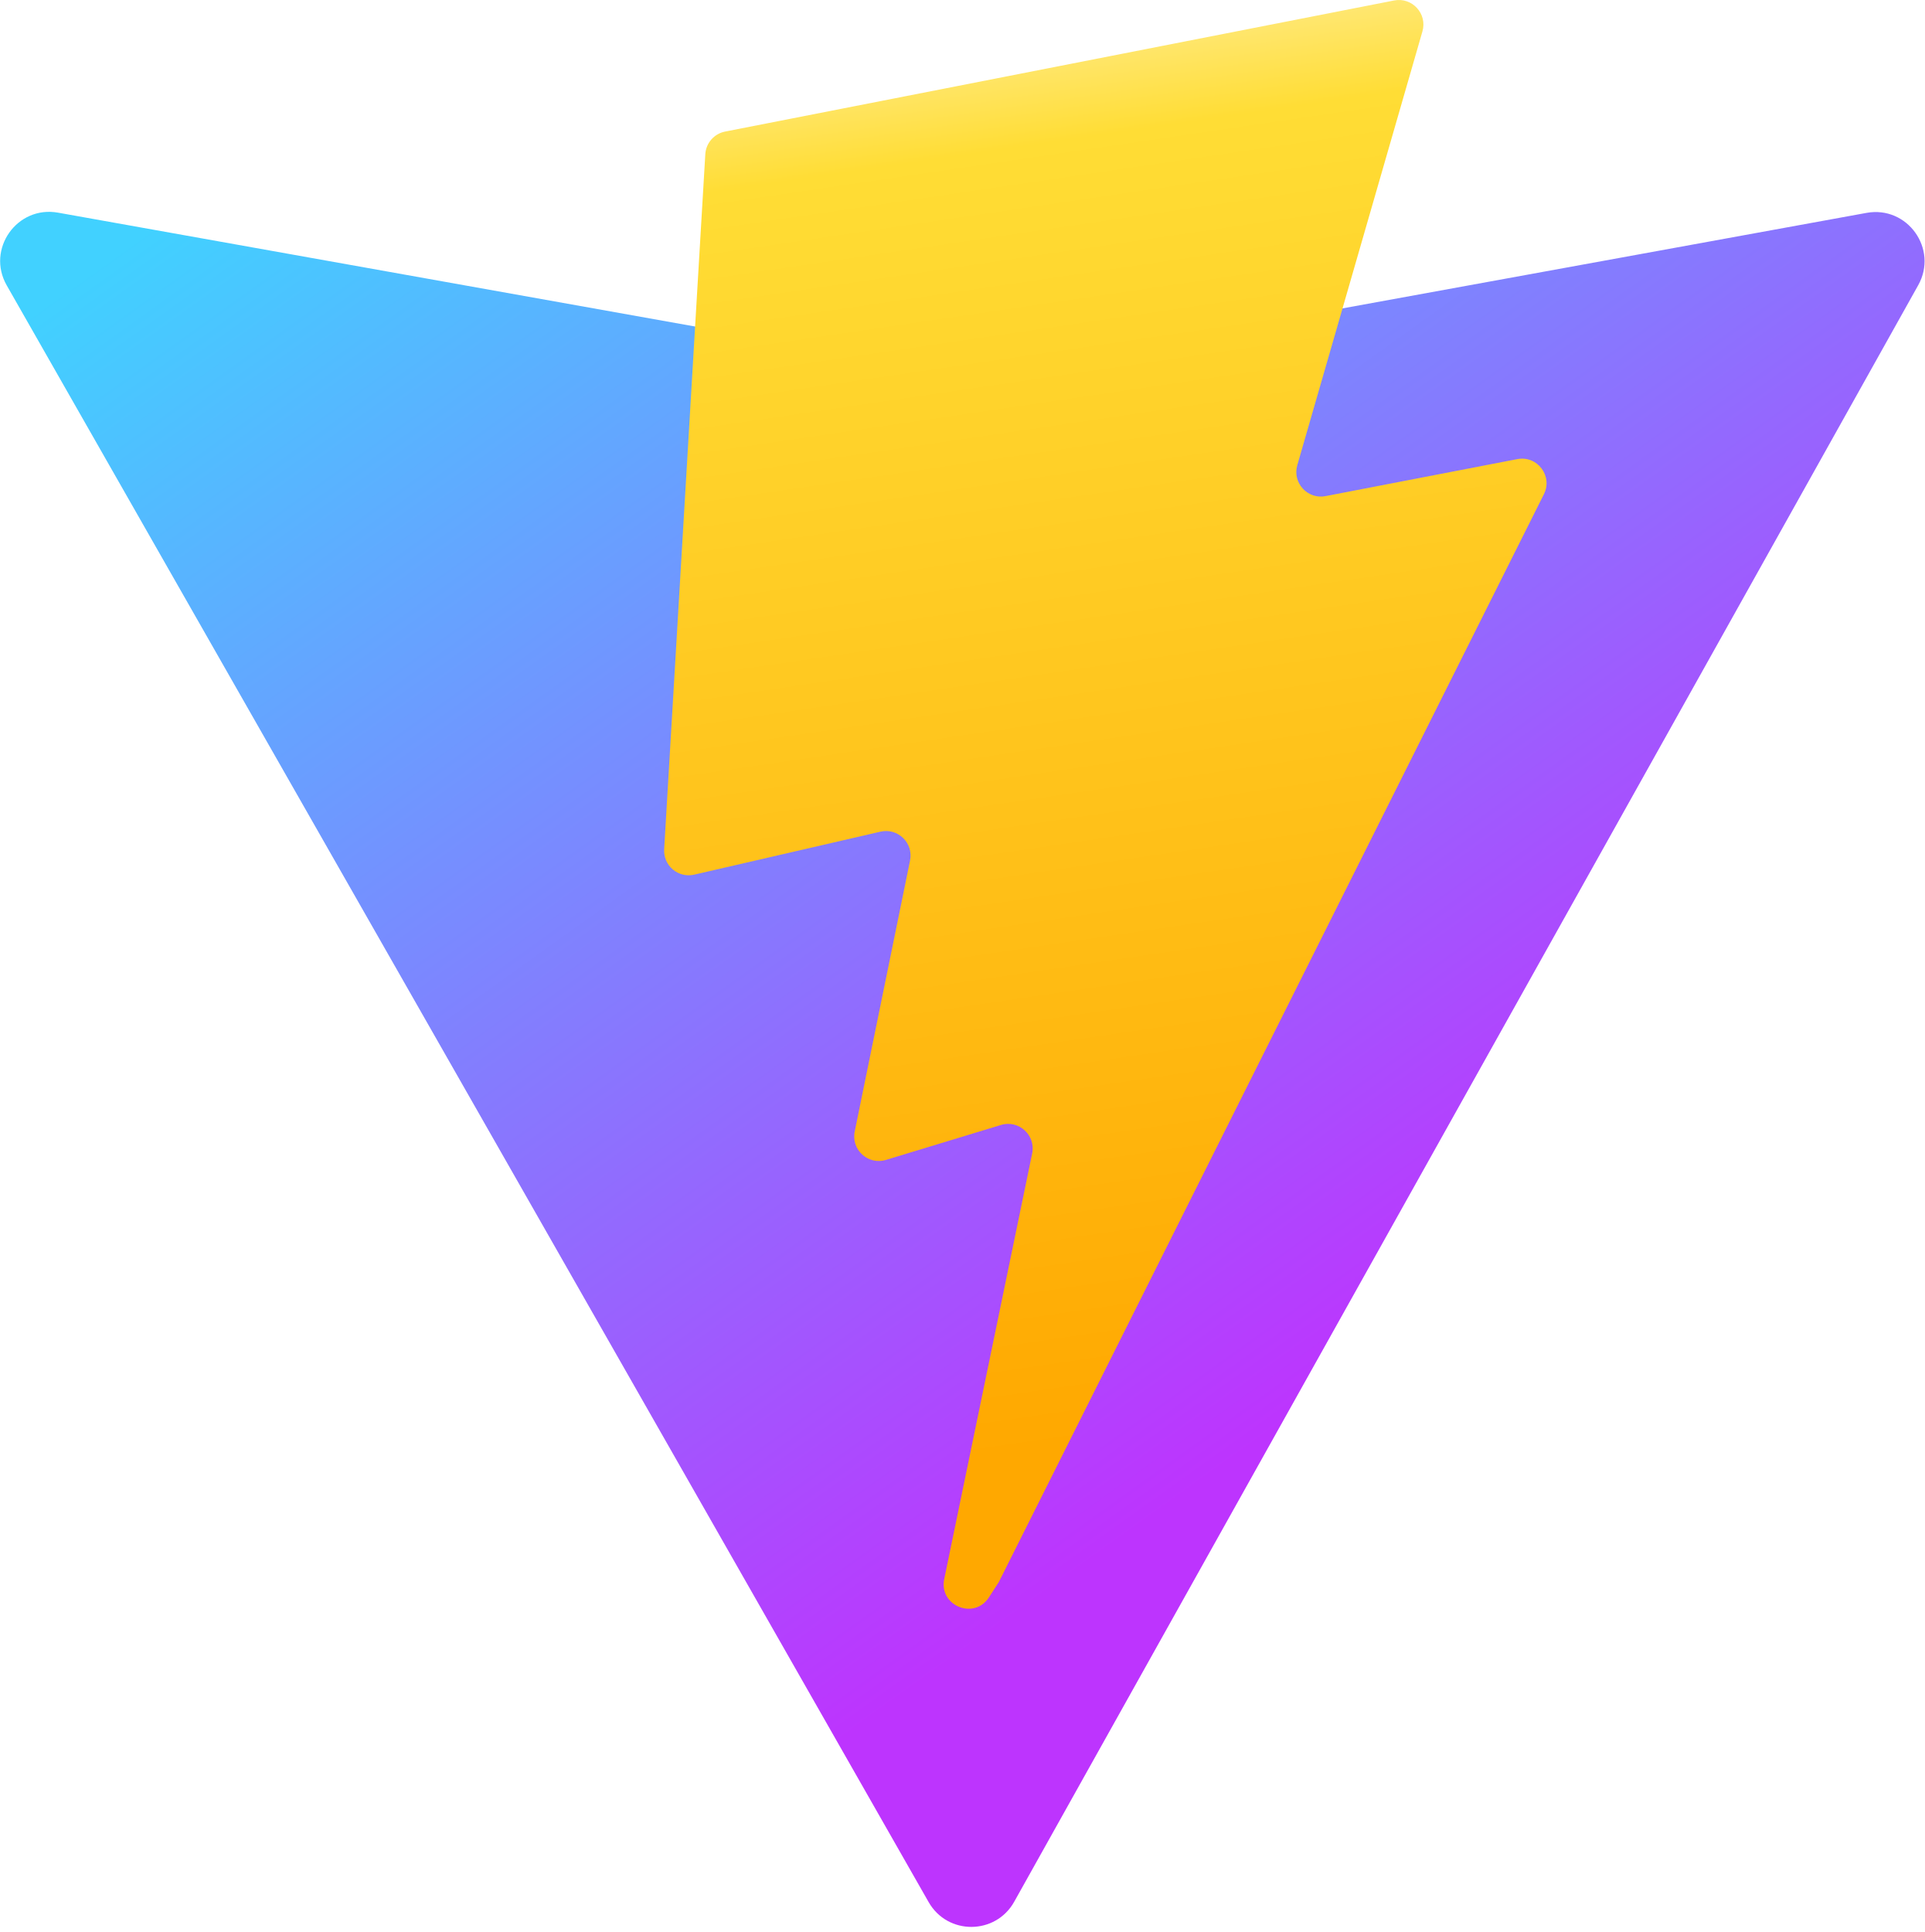
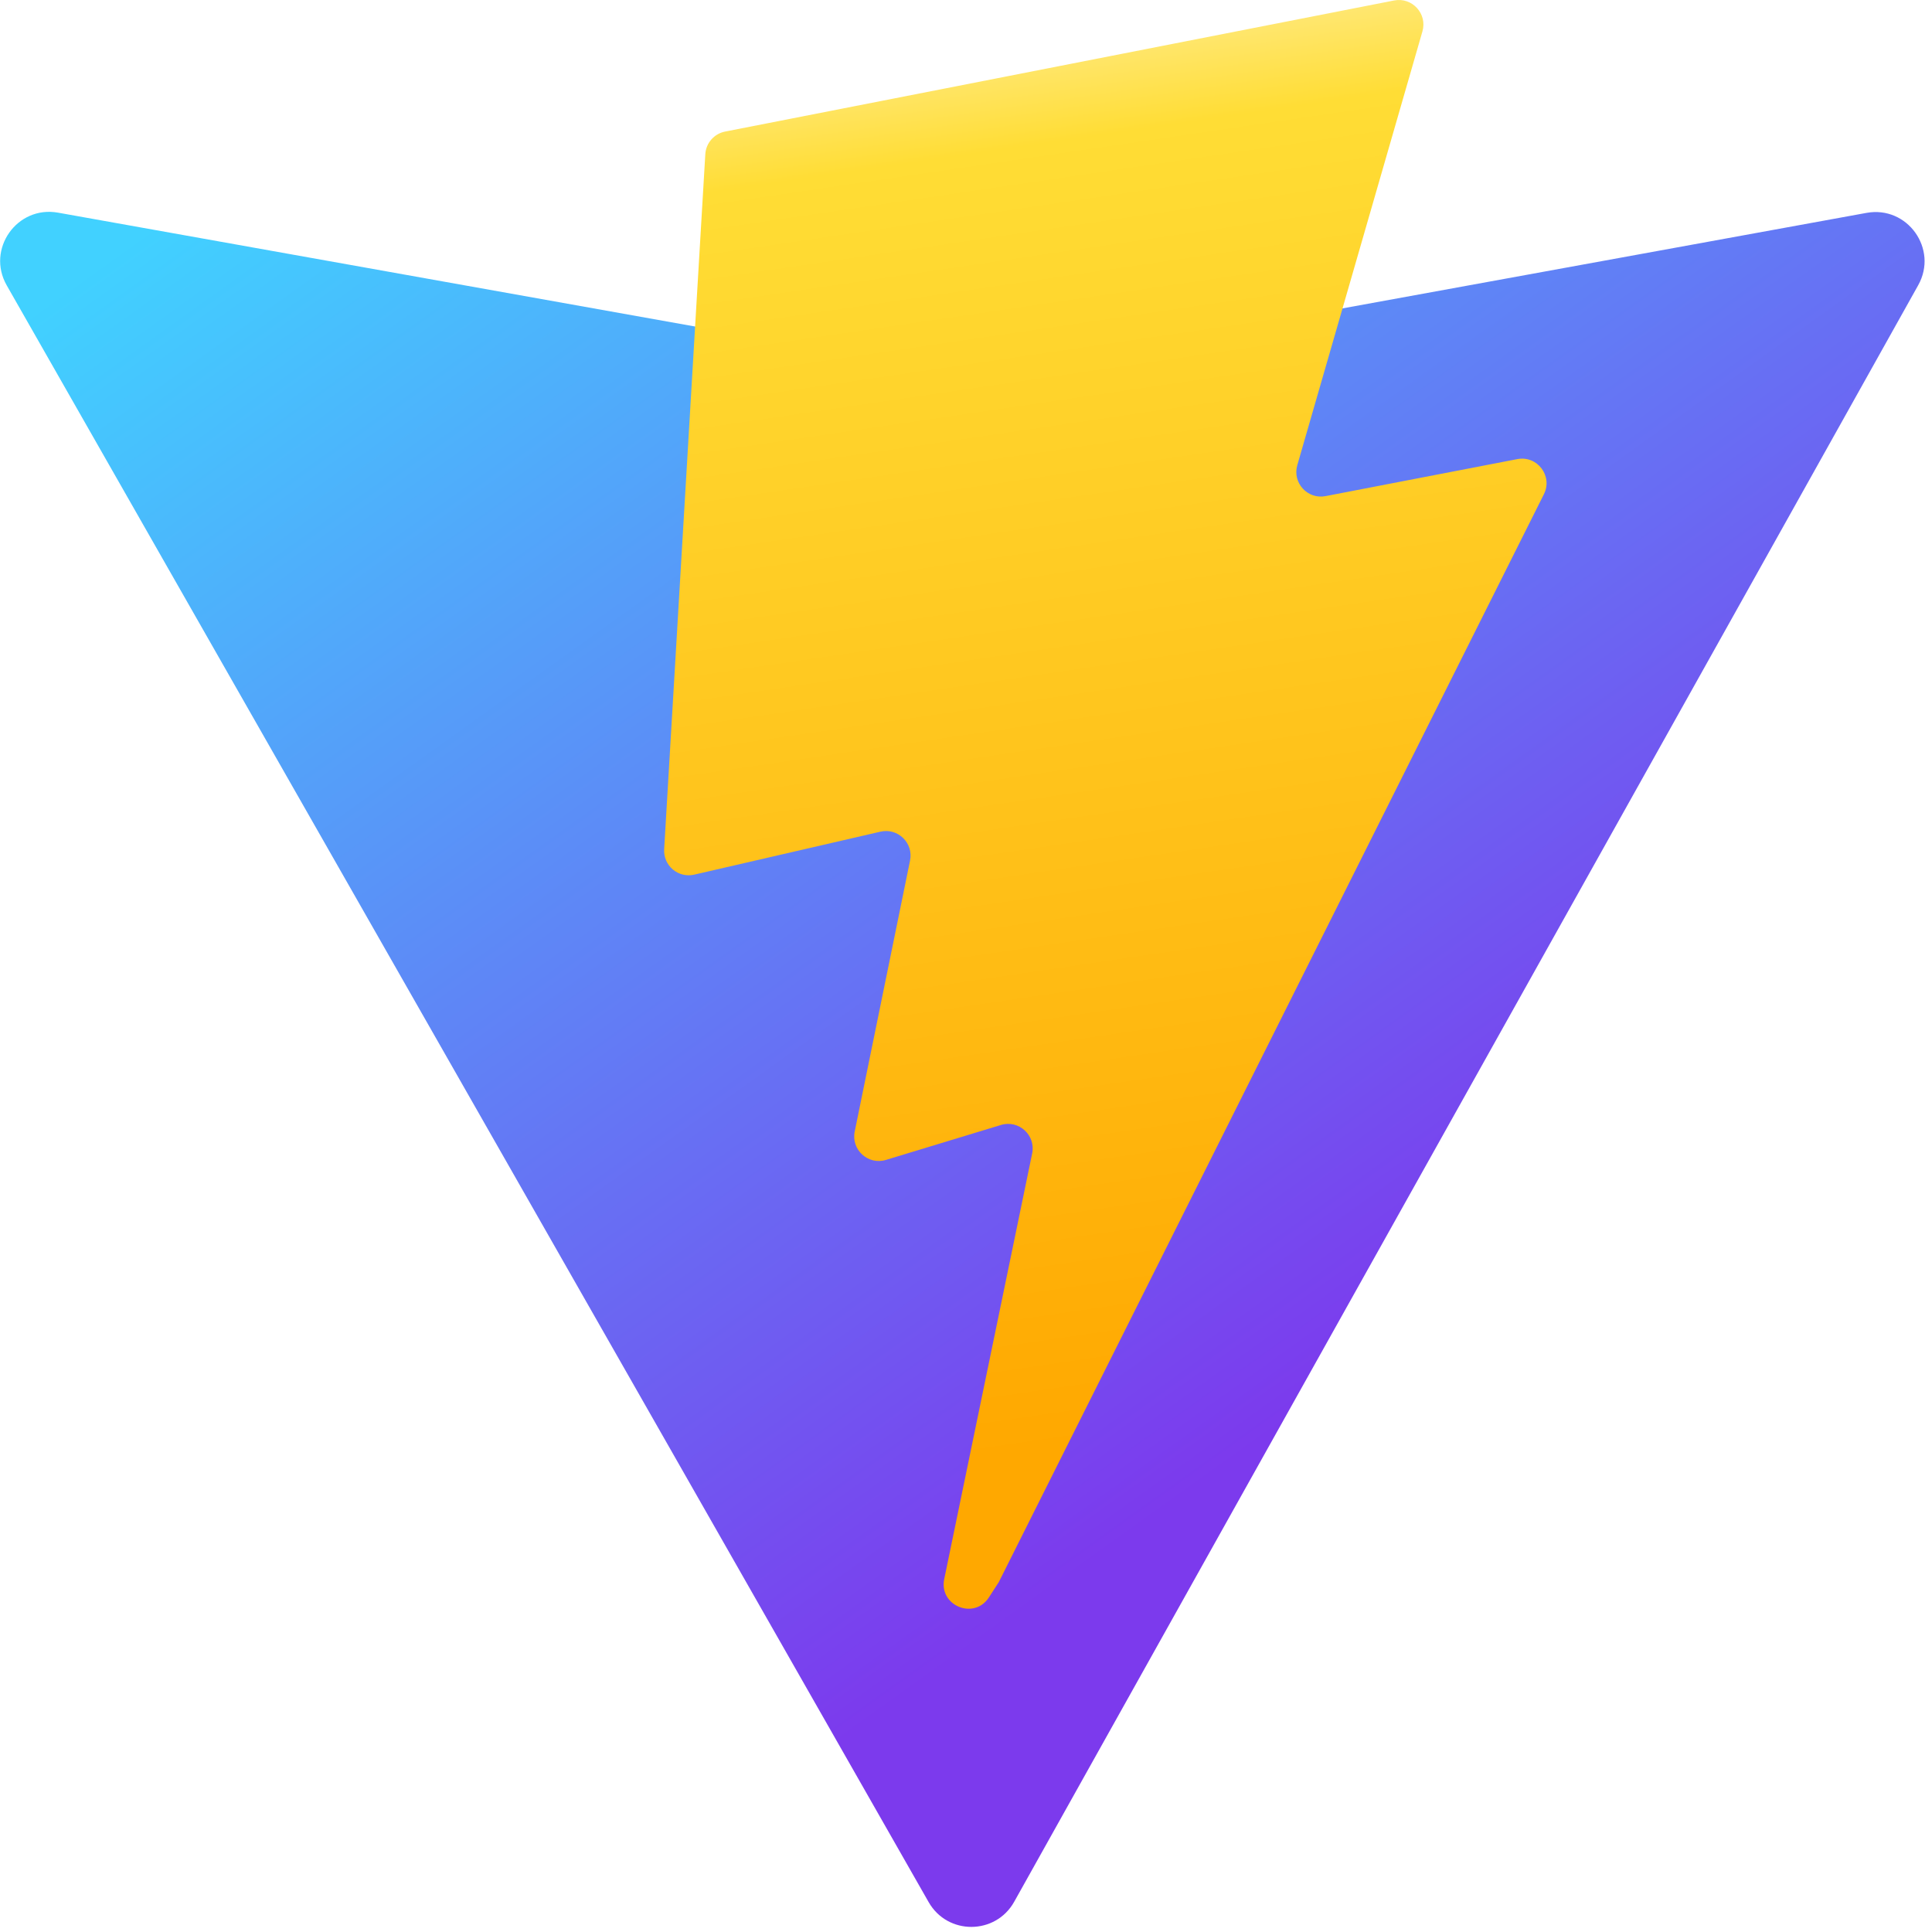
<svg xmlns="http://www.w3.org/2000/svg" aria-hidden="true" role="img" class="iconify iconify--logos" width="31.88" height="32" preserveAspectRatio="xMidYMid meet" viewBox="0 0 256 257">
  <defs>
    <linearGradient id="IconifyId1813088fe1fbc01fb466" x1="-.828%" x2="57.636%" y1="7.652%" y2="78.411%">
      <stop offset="0%" stop-color="#41D1FF" />
-       <stop offset="100%" stop-color="#BD34FE" />
+       <stop offset="100%" stop-color="#7C3AED" />
    </linearGradient>
    <linearGradient id="IconifyId1813088fe1fbc01fb467" x1="43.376%" x2="50.316%" y1="2.242%" y2="89.03%">
      <stop offset="0%" stop-color="#FFEA83" />
      <stop offset="8.333%" stop-color="#FFDD35" />
      <stop offset="100%" stop-color="#FFA800" />
    </linearGradient>
  </defs>
  <path fill="url(#IconifyId1813088fe1fbc01fb466)" d="M255.153 37.938L134.897 252.976c-2.483 4.44-8.862 4.466-11.382.048L.875 37.958c-2.746-4.814 1.371-10.646 6.827-9.67l120.385 21.517a6.537 6.537 0 0 0 2.322-.004l117.867-21.483c5.438-.991 9.574 4.796 6.877 9.62Z" />
  <path fill="url(#IconifyId1813088fe1fbc01fb467)" d="M185.432.063L96.44 17.501a3.268 3.268 0 0 0-2.634 3.014l-5.474 92.456a3.268 3.268 0 0 0 3.997 3.378l24.777-5.718c2.318-.535 4.413 1.507 3.936 3.838l-7.361 36.047c-.495 2.426 1.782 4.5 4.151 3.78l15.304-4.649c2.372-.72 4.652 1.36 4.15 3.788l-11.698 56.621c-.732 3.542 3.979 5.473 5.943 2.437l1.313-2.028l72.516-144.72c1.215-2.423-.88-5.186-3.54-4.672l-25.505 4.922c-2.396.462-4.435-1.77-3.759-4.114l16.646-57.705c.677-2.35-1.37-4.583-3.769-4.113Z" />
</svg>
